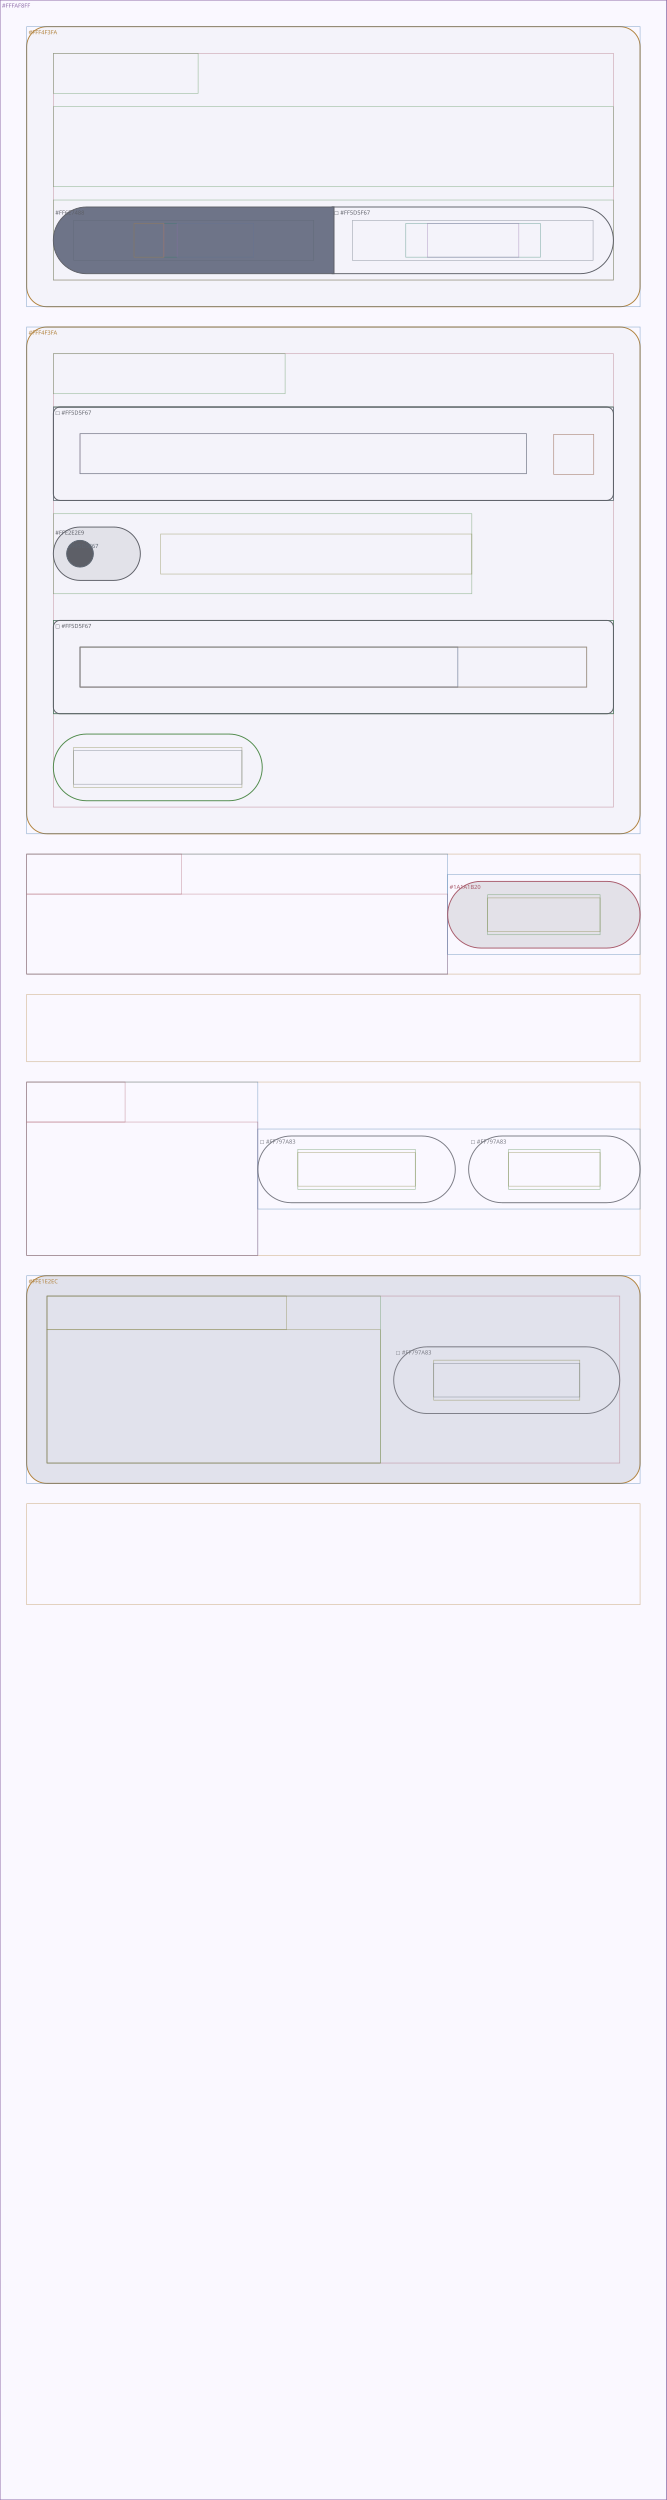
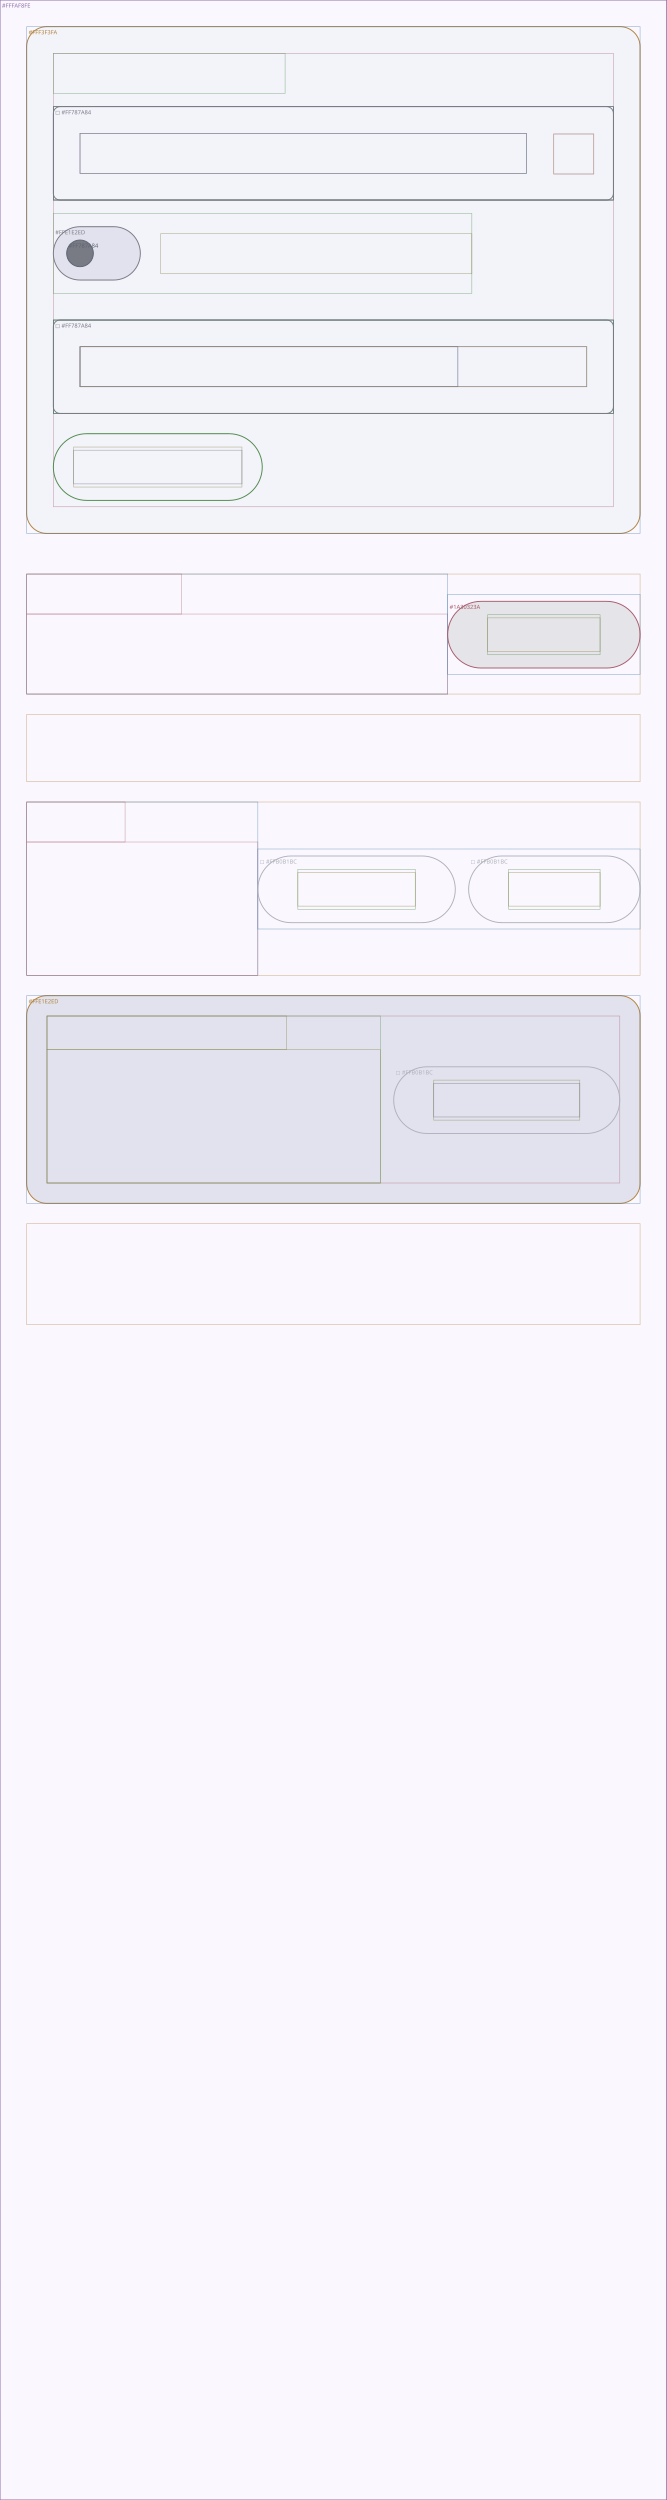
<svg xmlns="http://www.w3.org/2000/svg" viewBox="0 0 1050 3937" width="1050" height="3937" role="img" aria-label="Manage/Empty layout wireframe">
  <rect width="1050" height="3937" fill="#ffffff" />
  <g>
    <rect x="0" y="0" width="1050" height="3937" fill="none" fill-opacity="0" stroke="#5B6470" stroke-width="1" stroke-opacity="0.5" />
  </g>
  <g>
    <rect x="0" y="0" width="1050" height="3937" fill="none" fill-opacity="0" stroke="#2E7D6B" stroke-width="1" stroke-opacity="0.5" />
  </g>
  <g>
-     <rect x="0" y="0" width="1050" height="3937" fill="#FAF8FF" fill-opacity="1" stroke="#8E6BA8" stroke-width="1.5" stroke-opacity="1" />
-     <text x="3" y="12" font-family="system-ui, sans-serif" font-size="9" fill="#8E6BA8">#FFFAF8FF</text>
-   </g>
-   <g>
-     <path d="M73.5,42 H976.5 A31.5,31.5 0 0 1 1008,73.5 V451.5 A31.5,31.5 0 0 1 976.5,483 H73.5 A31.5,31.5 0 0 1 42,451.5 V73.5 A31.5,31.5 0 0 1 73.5,42 Z" fill="#F4F3FA" fill-opacity="1" stroke="#B0813B" stroke-width="1.5" stroke-opacity="1" />
-     <text x="45" y="54" font-family="system-ui, sans-serif" font-size="9" fill="#B0813B">#FFF4F3FA</text>
-   </g>
-   <g>
-     <rect x="42" y="42" width="966" height="441" fill="none" fill-opacity="0" stroke="#3B72A8" stroke-width="1" stroke-opacity="0.5" />
-   </g>
-   <g>
-     <rect x="84" y="84" width="882" height="357" fill="none" fill-opacity="0" stroke="#A85B6B" stroke-width="1" stroke-opacity="0.5" />
-   </g>
-   <g>
-     <rect x="84" y="84" width="228" height="63" fill="none" fill-opacity="0" stroke="#4F8A4A" stroke-width="1" stroke-opacity="0.5" />
-   </g>
-   <g>
-     <rect x="84" y="168" width="882" height="126" fill="none" fill-opacity="0" stroke="#4F8A4A" stroke-width="1" stroke-opacity="0.5" />
-   </g>
-   <g>
-     <rect x="84" y="315" width="882" height="126" fill="none" fill-opacity="0" stroke="#4F8A4A" stroke-width="1" stroke-opacity="0.5" />
-   </g>
-   <g>
-     <path d="M523,326 H913.5 A52.5,52.5 0 0 1 966,378.5 V378.5 A52.5,52.5 0 0 1 913.5,431 H523 A0,0 0 0 1 523,431 V326 A0,0 0 0 1 523,326 Z" fill="none" fill-opacity="0" stroke="#5D5F67" stroke-width="1.5" stroke-opacity="1" />
-     <text x="526" y="338" font-family="system-ui, sans-serif" font-size="9" fill="#5D5F67">◻ #FF5D5F67</text>
-   </g>
-   <g>
-     <rect x="555" y="347" width="379" height="63" fill="none" fill-opacity="0" stroke="#5B6470" stroke-width="1" stroke-opacity="0.5" />
-   </g>
-   <g>
-     <rect x="639" y="352" width="212" height="53" fill="none" fill-opacity="0" stroke="#2E7D6B" stroke-width="1" stroke-opacity="0.5" />
-   </g>
-   <g>
-     <rect x="673" y="352" width="144" height="53" fill="none" fill-opacity="0" stroke="#8E6BA8" stroke-width="1" stroke-opacity="0.5" />
-   </g>
-   <g>
-     <path d="M136.5,326 H526 A0,0 0 0 1 526,326 V431 A0,0 0 0 1 526,431 H136.5 A52.5,52.5 0 0 1 84,378.5 V378.5 A52.5,52.5 0 0 1 136.5,326 Z" fill="#6E7488" fill-opacity="1" stroke="#5D5F67" stroke-width="1.5" stroke-opacity="1" />
-     <text x="87" y="338" font-family="system-ui, sans-serif" font-size="9" fill="#5D5F67">#FF6E7488</text>
-   </g>
-   <g>
-     <rect x="116" y="347" width="378" height="63" fill="none" fill-opacity="0" stroke="#5B6470" stroke-width="1" stroke-opacity="0.5" />
-   </g>
-   <g>
-     <rect x="211" y="352" width="188" height="53" fill="none" fill-opacity="0" stroke="#2E7D6B" stroke-width="1" stroke-opacity="0.5" />
-   </g>
-   <g>
-     <rect x="211" y="352" width="47" height="53" fill="none" fill-opacity="0" stroke="#8E6BA8" stroke-width="1" stroke-opacity="0.5" />
-   </g>
-   <g>
-     <rect x="211" y="352" width="47" height="53" fill="none" fill-opacity="0" stroke="#B0813B" stroke-width="1" stroke-opacity="0.5" />
-   </g>
-   <g>
-     <rect x="279" y="352" width="120" height="53" fill="none" fill-opacity="0" stroke="#8E6BA8" stroke-width="1" stroke-opacity="0.5" />
-   </g>
-   <g>
-     <path d="M73.5,515 H976.5 A31.5,31.5 0 0 1 1008,546.5 V1281.5 A31.5,31.5 0 0 1 976.5,1313 H73.5 A31.5,31.5 0 0 1 42,1281.5 V546.5 A31.5,31.5 0 0 1 73.5,515 Z" fill="#F4F3FA" fill-opacity="1" stroke="#B0813B" stroke-width="1.5" stroke-opacity="1" />
-     <text x="45" y="527" font-family="system-ui, sans-serif" font-size="9" fill="#B0813B">#FFF4F3FA</text>
-   </g>
-   <g>
-     <rect x="42" y="515" width="966" height="798" fill="none" fill-opacity="0" stroke="#3B72A8" stroke-width="1" stroke-opacity="0.5" />
-   </g>
-   <g>
-     <rect x="84" y="557" width="882" height="714" fill="none" fill-opacity="0" stroke="#A85B6B" stroke-width="1" stroke-opacity="0.5" />
-   </g>
-   <g>
-     <rect x="84" y="557" width="365" height="63" fill="none" fill-opacity="0" stroke="#4F8A4A" stroke-width="1" stroke-opacity="0.5" />
-   </g>
-   <g>
-     <rect x="84" y="641" width="882" height="147" fill="none" fill-opacity="0" stroke="#4F8A4A" stroke-width="1" stroke-opacity="0.5" />
-   </g>
-   <g>
-     <rect x="84" y="641" width="882" height="147" fill="none" fill-opacity="0" stroke="#7A7A33" stroke-width="1" stroke-opacity="0.5" />
-   </g>
-   <g>
-     <rect x="84" y="641" width="882" height="147" fill="none" fill-opacity="0" stroke="#5B6470" stroke-width="1" stroke-opacity="0.5" />
-   </g>
-   <g>
-     <rect x="84" y="641" width="882" height="147" fill="none" fill-opacity="0" stroke="#2E7D6B" stroke-width="1" stroke-opacity="0.5" />
-   </g>
-   <g>
-     <rect x="84" y="641" width="882" height="147" fill="none" fill-opacity="0" stroke="#8E6BA8" stroke-width="1" stroke-opacity="0.5" />
-   </g>
-   <g>
-     <path d="M94.5,641 H955.5 A10.5,10.5 0 0 1 966,651.5 V777.5 A10.5,10.5 0 0 1 955.5,788 H94.5 A10.5,10.5 0 0 1 84,777.5 V651.5 A10.5,10.5 0 0 1 94.5,641 Z" fill="none" fill-opacity="0" stroke="#5D5F67" stroke-width="1.5" stroke-opacity="1" />
-     <text x="87" y="653" font-family="system-ui, sans-serif" font-size="9" fill="#5D5F67">◻ #FF5D5F67</text>
-   </g>
-   <g>
-     <rect x="126" y="683" width="703" height="63" fill="none" fill-opacity="0" stroke="#8E6BA8" stroke-width="1" stroke-opacity="0.5" />
-   </g>
-   <g>
-     <rect x="126" y="683" width="703" height="63" fill="none" fill-opacity="0" stroke="#B0813B" stroke-width="1" stroke-opacity="0.5" />
-   </g>
-   <g>
-     <rect x="126" y="683" width="703" height="63" fill="none" fill-opacity="0" stroke="#3B72A8" stroke-width="1" stroke-opacity="0.5" />
-   </g>
-   <g>
-     <rect x="872" y="684" width="63" height="63" fill="none" fill-opacity="0" stroke="#8E6BA8" stroke-width="1" stroke-opacity="0.5" />
-   </g>
-   <g>
-     <rect x="872" y="684" width="63" height="63" fill="none" fill-opacity="0" stroke="#B0813B" stroke-width="1" stroke-opacity="0.5" />
-   </g>
-   <g>
-     <rect x="84" y="809" width="659" height="126" fill="none" fill-opacity="0" stroke="#4F8A4A" stroke-width="1" stroke-opacity="0.5" />
-   </g>
-   <g>
-     <path d="M126,830 H179 A42,42 0 0 1 221,872 V872 A42,42 0 0 1 179,914 H126 A42,42 0 0 1 84,872 V872 A42,42 0 0 1 126,830 Z" fill="#E2E2E9" fill-opacity="1" stroke="#5D5F67" stroke-width="1.5" stroke-opacity="1" />
-     <text x="87" y="842" font-family="system-ui, sans-serif" font-size="9" fill="#5D5F67">#FFE2E2E9</text>
-   </g>
-   <g>
-     <path d="M126,851 H126 A21,21 0 0 1 147,872 V872 A21,21 0 0 1 126,893 H126 A21,21 0 0 1 105,872 V872 A21,21 0 0 1 126,851 Z" fill="#5D5F67" fill-opacity="1" stroke="#5B6470" stroke-width="1.5" stroke-opacity="1" />
-     <text x="108" y="863" font-family="system-ui, sans-serif" font-size="9" fill="#5B6470">#FF5D5F67</text>
-   </g>
-   <g>
-     <rect x="253" y="841" width="490" height="63" fill="none" fill-opacity="0" stroke="#7A7A33" stroke-width="1" stroke-opacity="0.5" />
-   </g>
-   <g>
-     <rect x="84" y="977" width="882" height="147" fill="none" fill-opacity="0" stroke="#4F8A4A" stroke-width="1" stroke-opacity="0.5" />
-   </g>
-   <g>
-     <rect x="84" y="977" width="882" height="147" fill="none" fill-opacity="0" stroke="#7A7A33" stroke-width="1" stroke-opacity="0.5" />
-   </g>
-   <g>
-     <rect x="84" y="977" width="882" height="147" fill="none" fill-opacity="0" stroke="#5B6470" stroke-width="1" stroke-opacity="0.5" />
-   </g>
-   <g>
-     <rect x="84" y="977" width="882" height="147" fill="none" fill-opacity="0" stroke="#2E7D6B" stroke-width="1" stroke-opacity="0.5" />
-   </g>
-   <g>
-     <path d="M94.5,977 H955.5 A10.5,10.5 0 0 1 966,987.5 V1113.5 A10.5,10.5 0 0 1 955.5,1124 H94.5 A10.5,10.5 0 0 1 84,1113.5 V987.5 A10.5,10.5 0 0 1 94.5,977 Z" fill="none" fill-opacity="0" stroke="#5D5F67" stroke-width="1.5" stroke-opacity="1" />
-     <text x="87" y="989" font-family="system-ui, sans-serif" font-size="9" fill="#5D5F67">◻ #FF5D5F67</text>
-   </g>
-   <g>
-     <rect x="126" y="1019" width="595" height="63" fill="none" fill-opacity="0" stroke="#2E7D6B" stroke-width="1" stroke-opacity="0.5" />
-   </g>
-   <g>
-     <rect x="126" y="1019" width="595" height="63" fill="none" fill-opacity="0" stroke="#8E6BA8" stroke-width="1" stroke-opacity="0.5" />
-   </g>
-   <g>
-     <rect x="126" y="1019" width="798" height="63" fill="none" fill-opacity="0" stroke="#2E7D6B" stroke-width="1" stroke-opacity="0.5" />
-   </g>
-   <g>
-     <rect x="126" y="1019" width="798" height="63" fill="none" fill-opacity="0" stroke="#8E6BA8" stroke-width="1" stroke-opacity="0.5" />
-   </g>
-   <g>
-     <rect x="126" y="1019" width="798" height="63" fill="none" fill-opacity="0" stroke="#B0813B" stroke-width="1" stroke-opacity="0.5" />
-   </g>
-   <g>
-     <path d="M136.5,1156 H360.5 A52.5,52.5 0 0 1 413,1208.5 V1208.5 A52.5,52.5 0 0 1 360.5,1261 H136.5 A52.5,52.5 0 0 1 84,1208.5 V1208.5 A52.5,52.5 0 0 1 136.5,1156 Z" fill="none" fill-opacity="0" stroke="#4F8A4A" stroke-width="1.5" stroke-opacity="1" />
-   </g>
-   <g>
-     <rect x="116" y="1177" width="265" height="63" fill="none" fill-opacity="0" stroke="#7A7A33" stroke-width="1" stroke-opacity="0.5" />
-   </g>
-   <g>
-     <rect x="116" y="1182" width="265" height="53" fill="none" fill-opacity="0" stroke="#5B6470" stroke-width="1" stroke-opacity="0.5" />
-   </g>
-   <g>
-     <rect x="42" y="1345" width="966" height="189" fill="none" fill-opacity="0" stroke="#B0813B" stroke-width="1" stroke-opacity="0.5" />
-   </g>
-   <g>
-     <rect x="42" y="1345" width="663" height="189" fill="none" fill-opacity="0" stroke="#3B72A8" stroke-width="1" stroke-opacity="0.5" />
-   </g>
-   <g>
-     <rect x="42" y="1345" width="244" height="63" fill="none" fill-opacity="0" stroke="#A85B6B" stroke-width="1" stroke-opacity="0.5" />
-   </g>
-   <g>
-     <rect x="42" y="1408" width="663" height="126" fill="none" fill-opacity="0" stroke="#A85B6B" stroke-width="1" stroke-opacity="0.5" />
-   </g>
-   <g>
-     <rect x="705" y="1377" width="303" height="126" fill="none" fill-opacity="0" stroke="#3B72A8" stroke-width="1" stroke-opacity="0.5" />
-   </g>
-   <g>
-     <path d="M757.5,1388 H955.5 A52.5,52.5 0 0 1 1008,1440.5 V1440.5 A52.5,52.5 0 0 1 955.5,1493 H757.5 A52.5,52.5 0 0 1 705,1440.5 V1440.5 A52.5,52.5 0 0 1 757.5,1388 Z" fill="#1A1B20" fill-opacity="0.102" stroke="#A85B6B" stroke-width="1.5" stroke-opacity="1" />
-     <text x="708" y="1400" font-family="system-ui, sans-serif" font-size="9" fill="#A85B6B">#1A1A1B20</text>
-   </g>
-   <g>
-     <rect x="768" y="1409" width="177" height="63" fill="none" fill-opacity="0" stroke="#4F8A4A" stroke-width="1" stroke-opacity="0.5" />
-   </g>
-   <g>
-     <rect x="768" y="1414" width="177" height="53" fill="none" fill-opacity="0" stroke="#7A7A33" stroke-width="1" stroke-opacity="0.5" />
-   </g>
-   <g>
-     <rect x="42" y="1566" width="966" height="106" fill="none" fill-opacity="0" stroke="#B0813B" stroke-width="1" stroke-opacity="0.5" />
-   </g>
-   <g>
-     <rect x="42" y="1704" width="966" height="273" fill="none" fill-opacity="0" stroke="#B0813B" stroke-width="1" stroke-opacity="0.5" />
-   </g>
-   <g>
-     <rect x="42" y="1704" width="364" height="273" fill="none" fill-opacity="0" stroke="#3B72A8" stroke-width="1" stroke-opacity="0.5" />
-   </g>
-   <g>
-     <rect x="42" y="1704" width="155" height="63" fill="none" fill-opacity="0" stroke="#A85B6B" stroke-width="1" stroke-opacity="0.5" />
-   </g>
-   <g>
-     <rect x="42" y="1767" width="364" height="210" fill="none" fill-opacity="0" stroke="#A85B6B" stroke-width="1" stroke-opacity="0.5" />
-   </g>
-   <g>
-     <rect x="406" y="1778" width="602" height="126" fill="none" fill-opacity="0" stroke="#3B72A8" stroke-width="1" stroke-opacity="0.5" />
-   </g>
-   <g>
-     <path d="M458.5,1789 H664.5 A52.5,52.5 0 0 1 717,1841.5 V1841.5 A52.5,52.5 0 0 1 664.5,1894 H458.5 A52.5,52.5 0 0 1 406,1841.5 V1841.5 A52.5,52.5 0 0 1 458.5,1789 Z" fill="none" fill-opacity="0" stroke="#797A83" stroke-width="1.5" stroke-opacity="1" />
-     <text x="409" y="1801" font-family="system-ui, sans-serif" font-size="9" fill="#797A83">◻ #FF797A83</text>
-   </g>
-   <g>
-     <rect x="469" y="1810" width="185" height="63" fill="none" fill-opacity="0" stroke="#4F8A4A" stroke-width="1" stroke-opacity="0.5" />
-   </g>
-   <g>
-     <rect x="469" y="1815" width="185" height="53" fill="none" fill-opacity="0" stroke="#7A7A33" stroke-width="1" stroke-opacity="0.5" />
-   </g>
-   <g>
-     <path d="M790.5,1789 H955.5 A52.5,52.5 0 0 1 1008,1841.5 V1841.5 A52.5,52.5 0 0 1 955.5,1894 H790.5 A52.5,52.5 0 0 1 738,1841.5 V1841.5 A52.5,52.5 0 0 1 790.5,1789 Z" fill="none" fill-opacity="0" stroke="#797A83" stroke-width="1.5" stroke-opacity="1" />
-     <text x="741" y="1801" font-family="system-ui, sans-serif" font-size="9" fill="#797A83">◻ #FF797A83</text>
-   </g>
-   <g>
-     <rect x="801" y="1810" width="144" height="63" fill="none" fill-opacity="0" stroke="#4F8A4A" stroke-width="1" stroke-opacity="0.5" />
-   </g>
-   <g>
-     <rect x="801" y="1815" width="144" height="53" fill="none" fill-opacity="0" stroke="#7A7A33" stroke-width="1" stroke-opacity="0.5" />
-   </g>
-   <g>
-     <path d="M73.5,2009 H976.5 A31.5,31.5 0 0 1 1008,2040.5 V2304.5 A31.5,31.5 0 0 1 976.5,2336 H73.5 A31.5,31.5 0 0 1 42,2304.5 V2040.5 A31.5,31.5 0 0 1 73.5,2009 Z" fill="#E1E2EC" fill-opacity="1" stroke="#B0813B" stroke-width="1.5" stroke-opacity="1" />
-     <text x="45" y="2021" font-family="system-ui, sans-serif" font-size="9" fill="#B0813B">#FFE1E2EC</text>
-   </g>
-   <g>
-     <rect x="42" y="2009" width="966" height="327" fill="none" fill-opacity="0" stroke="#3B72A8" stroke-width="1" stroke-opacity="0.5" />
-   </g>
-   <g>
-     <rect x="74" y="2041" width="902" height="263" fill="none" fill-opacity="0" stroke="#A85B6B" stroke-width="1" stroke-opacity="0.5" />
-   </g>
-   <g>
-     <rect x="74" y="2041" width="525" height="263" fill="none" fill-opacity="0" stroke="#4F8A4A" stroke-width="1" stroke-opacity="0.5" />
-   </g>
-   <g>
-     <rect x="74" y="2041" width="377" height="53" fill="none" fill-opacity="0" stroke="#7A7A33" stroke-width="1" stroke-opacity="0.5" />
-   </g>
-   <g>
-     <rect x="74" y="2094" width="525" height="210" fill="none" fill-opacity="0" stroke="#7A7A33" stroke-width="1" stroke-opacity="0.5" />
-   </g>
-   <g>
-     <path d="M672.5,2121 H923.5 A52.5,52.5 0 0 1 976,2173.5 V2173.5 A52.5,52.5 0 0 1 923.5,2226 H672.5 A52.5,52.5 0 0 1 620,2173.5 V2173.5 A52.5,52.5 0 0 1 672.5,2121 Z" fill="none" fill-opacity="0" stroke="#797A83" stroke-width="1.5" stroke-opacity="1" />
-     <text x="623" y="2133" font-family="system-ui, sans-serif" font-size="9" fill="#797A83">◻ #FF797A83</text>
-   </g>
-   <g>
-     <rect x="683" y="2142" width="230" height="63" fill="none" fill-opacity="0" stroke="#7A7A33" stroke-width="1" stroke-opacity="0.5" />
-   </g>
-   <g>
-     <rect x="683" y="2147" width="230" height="53" fill="none" fill-opacity="0" stroke="#5B6470" stroke-width="1" stroke-opacity="0.5" />
-   </g>
-   <g>
-     <rect x="42" y="2368" width="966" height="159" fill="none" fill-opacity="0" stroke="#B0813B" stroke-width="1" stroke-opacity="0.5" />
+     <rect x="0" y="0" width="1050" height="3937" fill="#FAF8FE" fill-opacity="1" stroke="#8E6BA8" stroke-width="1.5" stroke-opacity="1" />
+     <text x="3" y="12" font-family="system-ui, sans-serif" font-size="9" fill="#8E6BA8">#FFFAF8FE</text>
+   </g>
+   <g>
+     <path d="M73.5,42 H976.5 A31.5,31.5 0 0 1 1008,73.5 V808.5 A31.5,31.5 0 0 1 976.5,840 H73.5 A31.5,31.5 0 0 1 42,808.5 V73.5 A31.5,31.5 0 0 1 73.5,42 Z" fill="#F3F3FA" fill-opacity="1" stroke="#B0813B" stroke-width="1.5" stroke-opacity="1" />
+     <text x="45" y="54" font-family="system-ui, sans-serif" font-size="9" fill="#B0813B">#FFF3F3FA</text>
+   </g>
+   <g>
+     <rect x="42" y="42" width="966" height="798" fill="none" fill-opacity="0" stroke="#3B72A8" stroke-width="1" stroke-opacity="0.5" />
+   </g>
+   <g>
+     <rect x="84" y="84" width="882" height="714" fill="none" fill-opacity="0" stroke="#A85B6B" stroke-width="1" stroke-opacity="0.5" />
+   </g>
+   <g>
+     <rect x="84" y="84" width="365" height="63" fill="none" fill-opacity="0" stroke="#4F8A4A" stroke-width="1" stroke-opacity="0.5" />
+   </g>
+   <g>
+     <rect x="84" y="168" width="882" height="147" fill="none" fill-opacity="0" stroke="#4F8A4A" stroke-width="1" stroke-opacity="0.5" />
+   </g>
+   <g>
+     <rect x="84" y="168" width="882" height="147" fill="none" fill-opacity="0" stroke="#7A7A33" stroke-width="1" stroke-opacity="0.5" />
+   </g>
+   <g>
+     <rect x="84" y="168" width="882" height="147" fill="none" fill-opacity="0" stroke="#5B6470" stroke-width="1" stroke-opacity="0.5" />
+   </g>
+   <g>
+     <rect x="84" y="168" width="882" height="147" fill="none" fill-opacity="0" stroke="#2E7D6B" stroke-width="1" stroke-opacity="0.5" />
+   </g>
+   <g>
+     <rect x="84" y="168" width="882" height="147" fill="none" fill-opacity="0" stroke="#8E6BA8" stroke-width="1" stroke-opacity="0.5" />
+   </g>
+   <g>
+     <path d="M94.5,168 H955.5 A10.5,10.5 0 0 1 966,178.5 V304.5 A10.5,10.5 0 0 1 955.5,315 H94.5 A10.5,10.5 0 0 1 84,304.5 V178.5 A10.5,10.5 0 0 1 94.5,168 Z" fill="none" fill-opacity="0" stroke="#787A84" stroke-width="1.5" stroke-opacity="1" />
+     <text x="87" y="180" font-family="system-ui, sans-serif" font-size="9" fill="#787A84">◻ #FF787A84</text>
+   </g>
+   <g>
+     <rect x="126" y="210" width="703" height="63" fill="none" fill-opacity="0" stroke="#8E6BA8" stroke-width="1" stroke-opacity="0.5" />
+   </g>
+   <g>
+     <rect x="126" y="210" width="703" height="63" fill="none" fill-opacity="0" stroke="#B0813B" stroke-width="1" stroke-opacity="0.5" />
+   </g>
+   <g>
+     <rect x="126" y="210" width="703" height="63" fill="none" fill-opacity="0" stroke="#3B72A8" stroke-width="1" stroke-opacity="0.5" />
+   </g>
+   <g>
+     <rect x="872" y="211" width="63" height="63" fill="none" fill-opacity="0" stroke="#8E6BA8" stroke-width="1" stroke-opacity="0.5" />
+   </g>
+   <g>
+     <rect x="872" y="211" width="63" height="63" fill="none" fill-opacity="0" stroke="#B0813B" stroke-width="1" stroke-opacity="0.5" />
+   </g>
+   <g>
+     <rect x="84" y="336" width="659" height="126" fill="none" fill-opacity="0" stroke="#4F8A4A" stroke-width="1" stroke-opacity="0.5" />
+   </g>
+   <g>
+     <path d="M126,357 H179 A42,42 0 0 1 221,399 V399 A42,42 0 0 1 179,441 H126 A42,42 0 0 1 84,399 V399 A42,42 0 0 1 126,357 Z" fill="#E1E2ED" fill-opacity="1" stroke="#787A84" stroke-width="1.5" stroke-opacity="1" />
+     <text x="87" y="369" font-family="system-ui, sans-serif" font-size="9" fill="#787A84">#FFE1E2ED</text>
+   </g>
+   <g>
+     <path d="M126,378 H126 A21,21 0 0 1 147,399 V399 A21,21 0 0 1 126,420 H126 A21,21 0 0 1 105,399 V399 A21,21 0 0 1 126,378 Z" fill="#787A84" fill-opacity="1" stroke="#5B6470" stroke-width="1.5" stroke-opacity="1" />
+     <text x="108" y="390" font-family="system-ui, sans-serif" font-size="9" fill="#5B6470">#FF787A84</text>
+   </g>
+   <g>
+     <rect x="253" y="368" width="490" height="63" fill="none" fill-opacity="0" stroke="#7A7A33" stroke-width="1" stroke-opacity="0.5" />
+   </g>
+   <g>
+     <rect x="84" y="504" width="882" height="147" fill="none" fill-opacity="0" stroke="#4F8A4A" stroke-width="1" stroke-opacity="0.5" />
+   </g>
+   <g>
+     <rect x="84" y="504" width="882" height="147" fill="none" fill-opacity="0" stroke="#7A7A33" stroke-width="1" stroke-opacity="0.5" />
+   </g>
+   <g>
+     <rect x="84" y="504" width="882" height="147" fill="none" fill-opacity="0" stroke="#5B6470" stroke-width="1" stroke-opacity="0.5" />
+   </g>
+   <g>
+     <rect x="84" y="504" width="882" height="147" fill="none" fill-opacity="0" stroke="#2E7D6B" stroke-width="1" stroke-opacity="0.5" />
+   </g>
+   <g>
+     <path d="M94.5,504 H955.5 A10.5,10.5 0 0 1 966,514.5 V640.5 A10.5,10.5 0 0 1 955.5,651 H94.5 A10.5,10.5 0 0 1 84,640.5 V514.5 A10.5,10.5 0 0 1 94.5,504 Z" fill="none" fill-opacity="0" stroke="#787A84" stroke-width="1.5" stroke-opacity="1" />
+     <text x="87" y="516" font-family="system-ui, sans-serif" font-size="9" fill="#787A84">◻ #FF787A84</text>
+   </g>
+   <g>
+     <rect x="126" y="546" width="595" height="63" fill="none" fill-opacity="0" stroke="#2E7D6B" stroke-width="1" stroke-opacity="0.5" />
+   </g>
+   <g>
+     <rect x="126" y="546" width="595" height="63" fill="none" fill-opacity="0" stroke="#8E6BA8" stroke-width="1" stroke-opacity="0.5" />
+   </g>
+   <g>
+     <rect x="126" y="546" width="798" height="63" fill="none" fill-opacity="0" stroke="#2E7D6B" stroke-width="1" stroke-opacity="0.5" />
+   </g>
+   <g>
+     <rect x="126" y="546" width="798" height="63" fill="none" fill-opacity="0" stroke="#8E6BA8" stroke-width="1" stroke-opacity="0.5" />
+   </g>
+   <g>
+     <rect x="126" y="546" width="798" height="63" fill="none" fill-opacity="0" stroke="#B0813B" stroke-width="1" stroke-opacity="0.5" />
+   </g>
+   <g>
+     <path d="M136.5,683 H360.5 A52.5,52.5 0 0 1 413,735.5 V735.5 A52.5,52.5 0 0 1 360.5,788 H136.5 A52.5,52.5 0 0 1 84,735.5 V735.5 A52.5,52.5 0 0 1 136.5,683 Z" fill="none" fill-opacity="0" stroke="#4F8A4A" stroke-width="1.5" stroke-opacity="1" />
+   </g>
+   <g>
+     <rect x="116" y="704" width="265" height="63" fill="none" fill-opacity="0" stroke="#7A7A33" stroke-width="1" stroke-opacity="0.5" />
+   </g>
+   <g>
+     <rect x="116" y="709" width="265" height="53" fill="none" fill-opacity="0" stroke="#5B6470" stroke-width="1" stroke-opacity="0.5" />
+   </g>
+   <g>
+     <rect x="42" y="904" width="966" height="189" fill="none" fill-opacity="0" stroke="#B0813B" stroke-width="1" stroke-opacity="0.5" />
+   </g>
+   <g>
+     <rect x="42" y="904" width="663" height="189" fill="none" fill-opacity="0" stroke="#3B72A8" stroke-width="1" stroke-opacity="0.5" />
+   </g>
+   <g>
+     <rect x="42" y="904" width="244" height="63" fill="none" fill-opacity="0" stroke="#A85B6B" stroke-width="1" stroke-opacity="0.5" />
+   </g>
+   <g>
+     <rect x="42" y="967" width="663" height="126" fill="none" fill-opacity="0" stroke="#A85B6B" stroke-width="1" stroke-opacity="0.5" />
+   </g>
+   <g>
+     <rect x="705" y="936" width="303" height="126" fill="none" fill-opacity="0" stroke="#3B72A8" stroke-width="1" stroke-opacity="0.5" />
+   </g>
+   <g>
+     <path d="M757.5,947 H955.5 A52.5,52.5 0 0 1 1008,999.5 V999.5 A52.5,52.5 0 0 1 955.5,1052 H757.5 A52.5,52.5 0 0 1 705,999.5 V999.5 A52.5,52.5 0 0 1 757.5,947 Z" fill="#30323A" fill-opacity="0.102" stroke="#A85B6B" stroke-width="1.5" stroke-opacity="1" />
+     <text x="708" y="959" font-family="system-ui, sans-serif" font-size="9" fill="#A85B6B">#1A30323A</text>
+   </g>
+   <g>
+     <rect x="768" y="968" width="177" height="63" fill="none" fill-opacity="0" stroke="#4F8A4A" stroke-width="1" stroke-opacity="0.5" />
+   </g>
+   <g>
+     <rect x="768" y="973" width="177" height="53" fill="none" fill-opacity="0" stroke="#7A7A33" stroke-width="1" stroke-opacity="0.5" />
+   </g>
+   <g>
+     <rect x="42" y="1125" width="966" height="106" fill="none" fill-opacity="0" stroke="#B0813B" stroke-width="1" stroke-opacity="0.5" />
+   </g>
+   <g>
+     <rect x="42" y="1263" width="966" height="273" fill="none" fill-opacity="0" stroke="#B0813B" stroke-width="1" stroke-opacity="0.5" />
+   </g>
+   <g>
+     <rect x="42" y="1263" width="364" height="273" fill="none" fill-opacity="0" stroke="#3B72A8" stroke-width="1" stroke-opacity="0.5" />
+   </g>
+   <g>
+     <rect x="42" y="1263" width="155" height="63" fill="none" fill-opacity="0" stroke="#A85B6B" stroke-width="1" stroke-opacity="0.5" />
+   </g>
+   <g>
+     <rect x="42" y="1326" width="364" height="210" fill="none" fill-opacity="0" stroke="#A85B6B" stroke-width="1" stroke-opacity="0.5" />
+   </g>
+   <g>
+     <rect x="406" y="1337" width="602" height="126" fill="none" fill-opacity="0" stroke="#3B72A8" stroke-width="1" stroke-opacity="0.5" />
+   </g>
+   <g>
+     <path d="M458.5,1348 H664.5 A52.5,52.5 0 0 1 717,1400.5 V1400.5 A52.5,52.5 0 0 1 664.5,1453 H458.5 A52.5,52.5 0 0 1 406,1400.5 V1400.5 A52.5,52.5 0 0 1 458.5,1348 Z" fill="none" fill-opacity="0" stroke="#B0B1BC" stroke-width="1.5" stroke-opacity="1" />
+     <text x="409" y="1360" font-family="system-ui, sans-serif" font-size="9" fill="#B0B1BC">◻ #FFB0B1BC</text>
+   </g>
+   <g>
+     <rect x="469" y="1369" width="185" height="63" fill="none" fill-opacity="0" stroke="#4F8A4A" stroke-width="1" stroke-opacity="0.5" />
+   </g>
+   <g>
+     <rect x="469" y="1374" width="185" height="53" fill="none" fill-opacity="0" stroke="#7A7A33" stroke-width="1" stroke-opacity="0.5" />
+   </g>
+   <g>
+     <path d="M790.5,1348 H955.5 A52.5,52.5 0 0 1 1008,1400.5 V1400.5 A52.5,52.5 0 0 1 955.5,1453 H790.5 A52.5,52.5 0 0 1 738,1400.5 V1400.5 A52.5,52.5 0 0 1 790.5,1348 Z" fill="none" fill-opacity="0" stroke="#B0B1BC" stroke-width="1.5" stroke-opacity="1" />
+     <text x="741" y="1360" font-family="system-ui, sans-serif" font-size="9" fill="#B0B1BC">◻ #FFB0B1BC</text>
+   </g>
+   <g>
+     <rect x="801" y="1369" width="144" height="63" fill="none" fill-opacity="0" stroke="#4F8A4A" stroke-width="1" stroke-opacity="0.5" />
+   </g>
+   <g>
+     <rect x="801" y="1374" width="144" height="53" fill="none" fill-opacity="0" stroke="#7A7A33" stroke-width="1" stroke-opacity="0.5" />
+   </g>
+   <g>
+     <path d="M73.5,1568 H976.5 A31.5,31.5 0 0 1 1008,1599.5 V1863.5 A31.5,31.5 0 0 1 976.5,1895 H73.5 A31.5,31.5 0 0 1 42,1863.5 V1599.5 A31.5,31.5 0 0 1 73.5,1568 Z" fill="#E1E2ED" fill-opacity="1" stroke="#B0813B" stroke-width="1.5" stroke-opacity="1" />
+     <text x="45" y="1580" font-family="system-ui, sans-serif" font-size="9" fill="#B0813B">#FFE1E2ED</text>
+   </g>
+   <g>
+     <rect x="42" y="1568" width="966" height="327" fill="none" fill-opacity="0" stroke="#3B72A8" stroke-width="1" stroke-opacity="0.5" />
+   </g>
+   <g>
+     <rect x="74" y="1600" width="902" height="263" fill="none" fill-opacity="0" stroke="#A85B6B" stroke-width="1" stroke-opacity="0.5" />
+   </g>
+   <g>
+     <rect x="74" y="1600" width="525" height="263" fill="none" fill-opacity="0" stroke="#4F8A4A" stroke-width="1" stroke-opacity="0.5" />
+   </g>
+   <g>
+     <rect x="74" y="1600" width="377" height="53" fill="none" fill-opacity="0" stroke="#7A7A33" stroke-width="1" stroke-opacity="0.5" />
+   </g>
+   <g>
+     <rect x="74" y="1653" width="525" height="210" fill="none" fill-opacity="0" stroke="#7A7A33" stroke-width="1" stroke-opacity="0.5" />
+   </g>
+   <g>
+     <path d="M672.5,1680 H923.5 A52.5,52.5 0 0 1 976,1732.5 V1732.5 A52.5,52.5 0 0 1 923.5,1785 H672.5 A52.5,52.5 0 0 1 620,1732.5 V1732.5 A52.5,52.5 0 0 1 672.5,1680 Z" fill="none" fill-opacity="0" stroke="#B0B1BC" stroke-width="1.5" stroke-opacity="1" />
+     <text x="623" y="1692" font-family="system-ui, sans-serif" font-size="9" fill="#B0B1BC">◻ #FFB0B1BC</text>
+   </g>
+   <g>
+     <rect x="683" y="1701" width="230" height="63" fill="none" fill-opacity="0" stroke="#7A7A33" stroke-width="1" stroke-opacity="0.5" />
+   </g>
+   <g>
+     <rect x="683" y="1706" width="230" height="53" fill="none" fill-opacity="0" stroke="#5B6470" stroke-width="1" stroke-opacity="0.5" />
+   </g>
+   <g>
+     <rect x="42" y="1927" width="966" height="159" fill="none" fill-opacity="0" stroke="#B0813B" stroke-width="1" stroke-opacity="0.5" />
  </g>
</svg>
